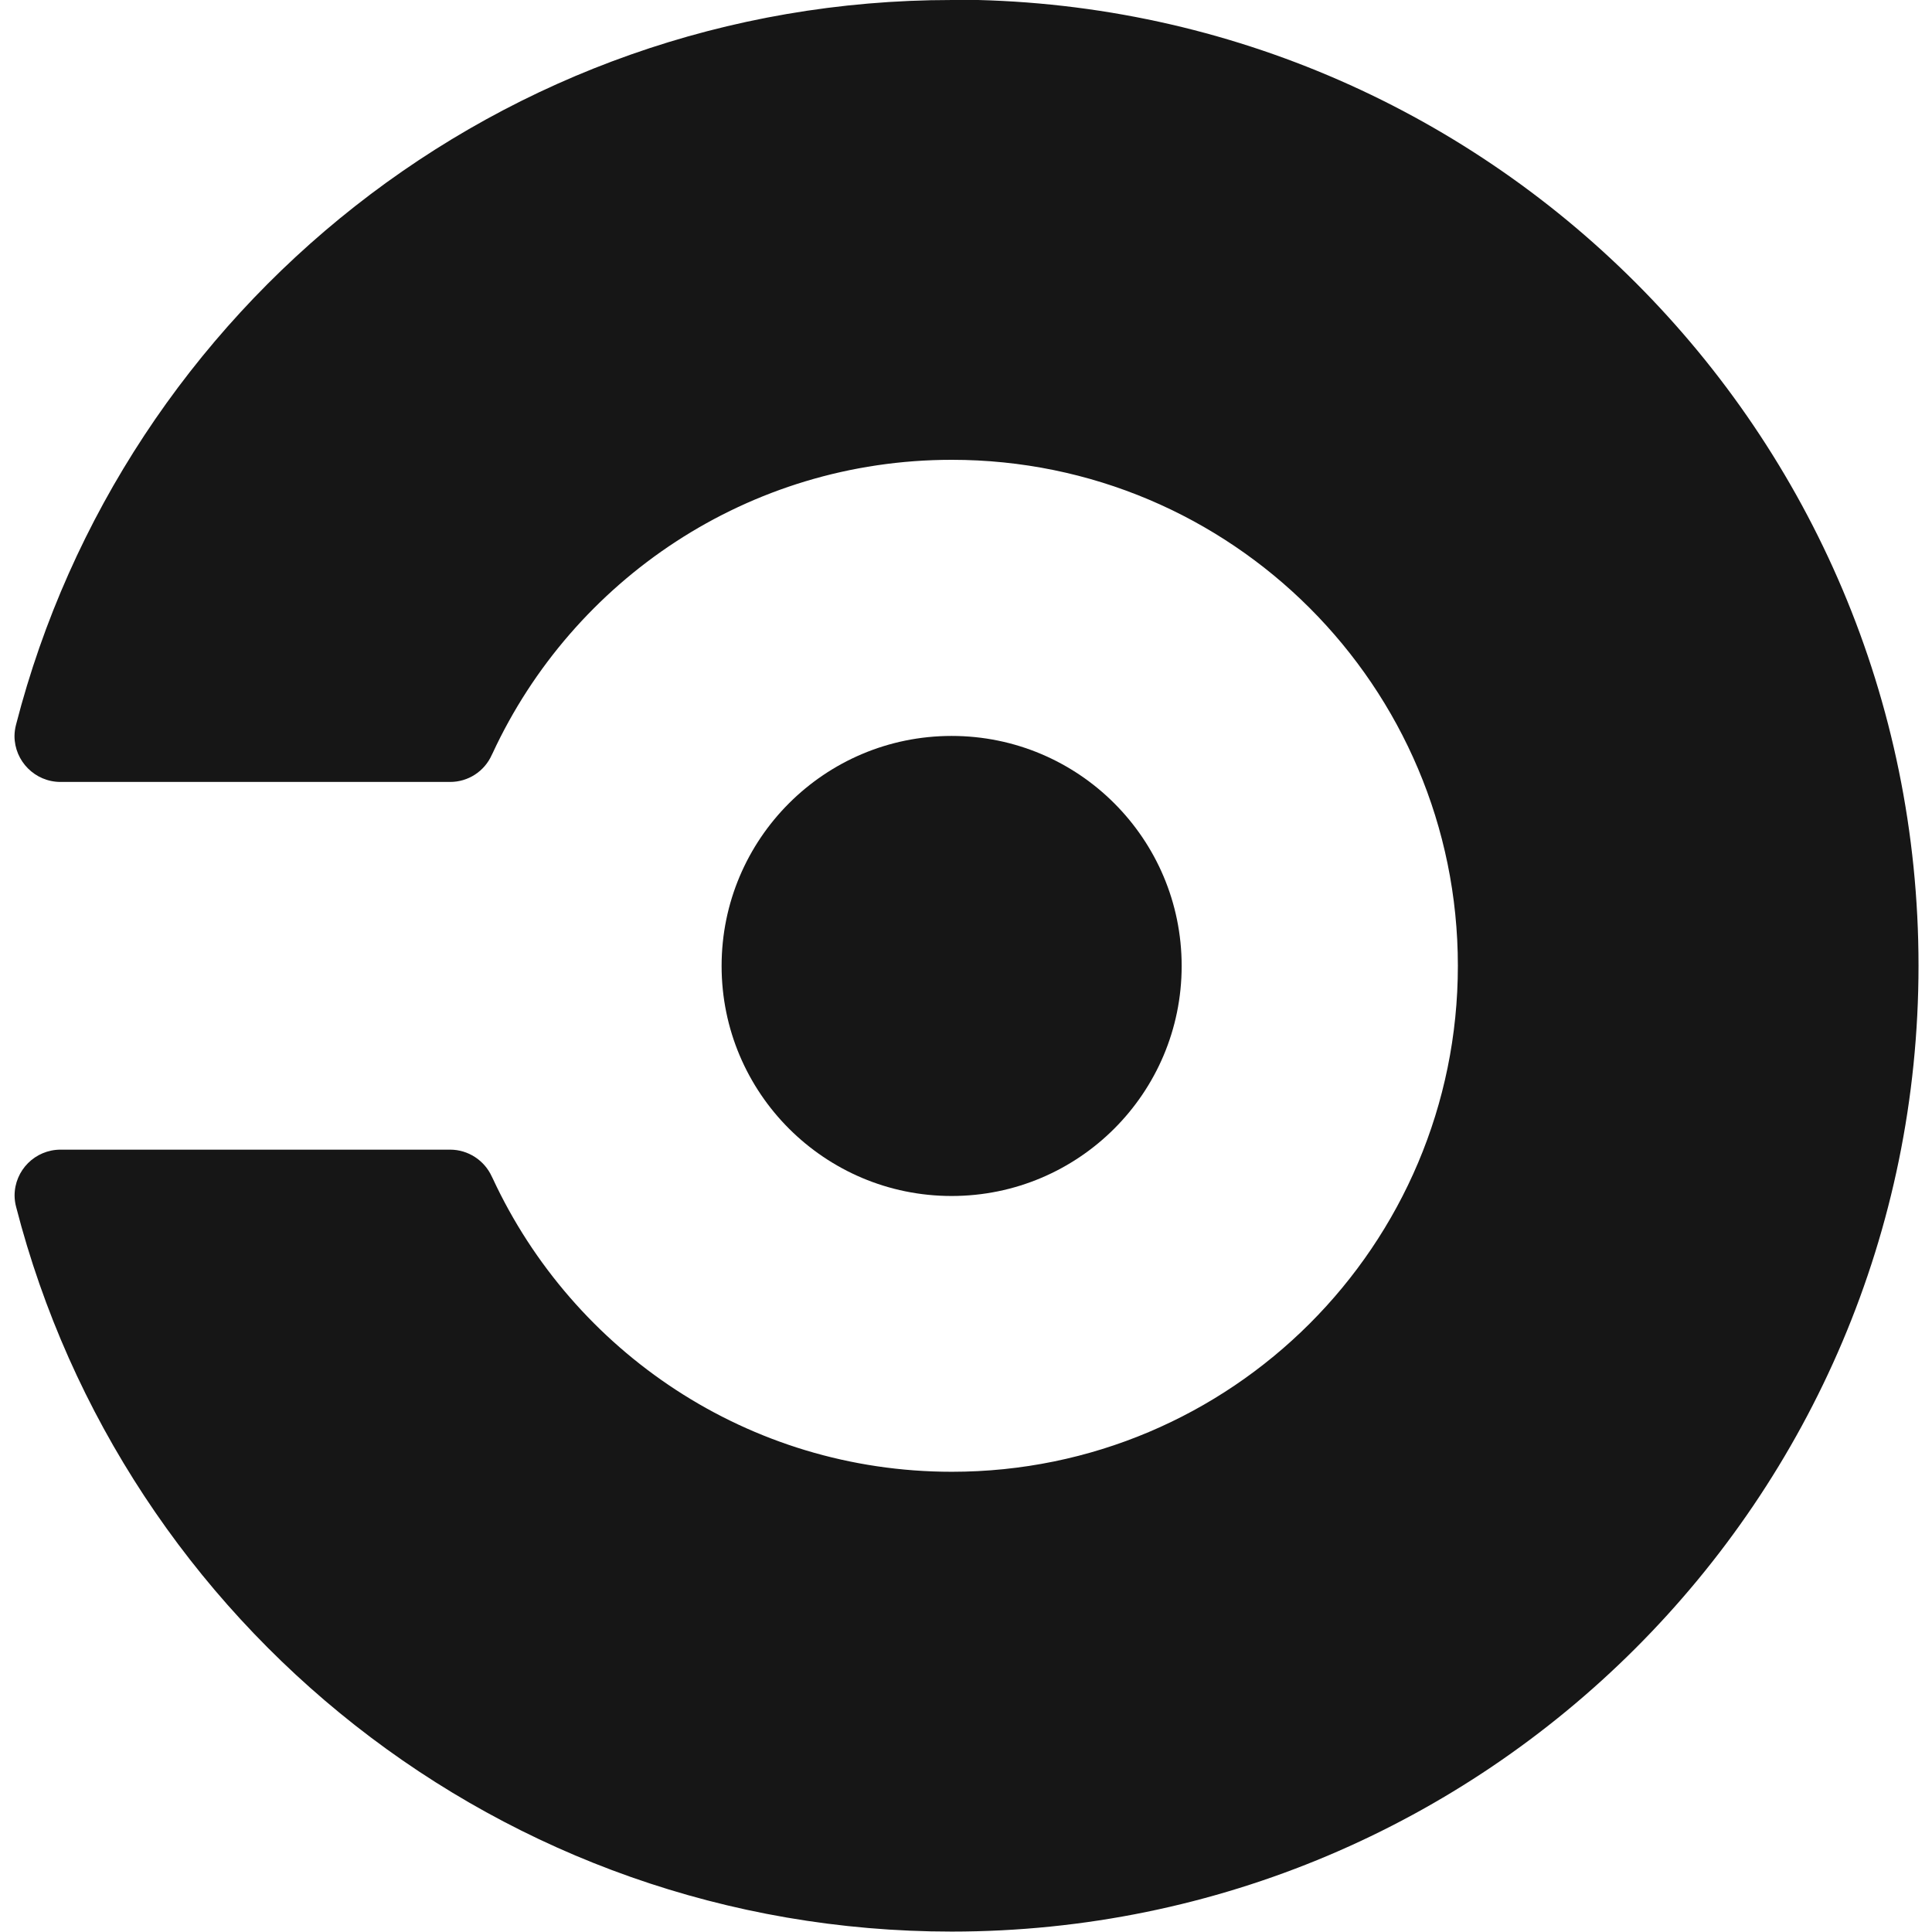
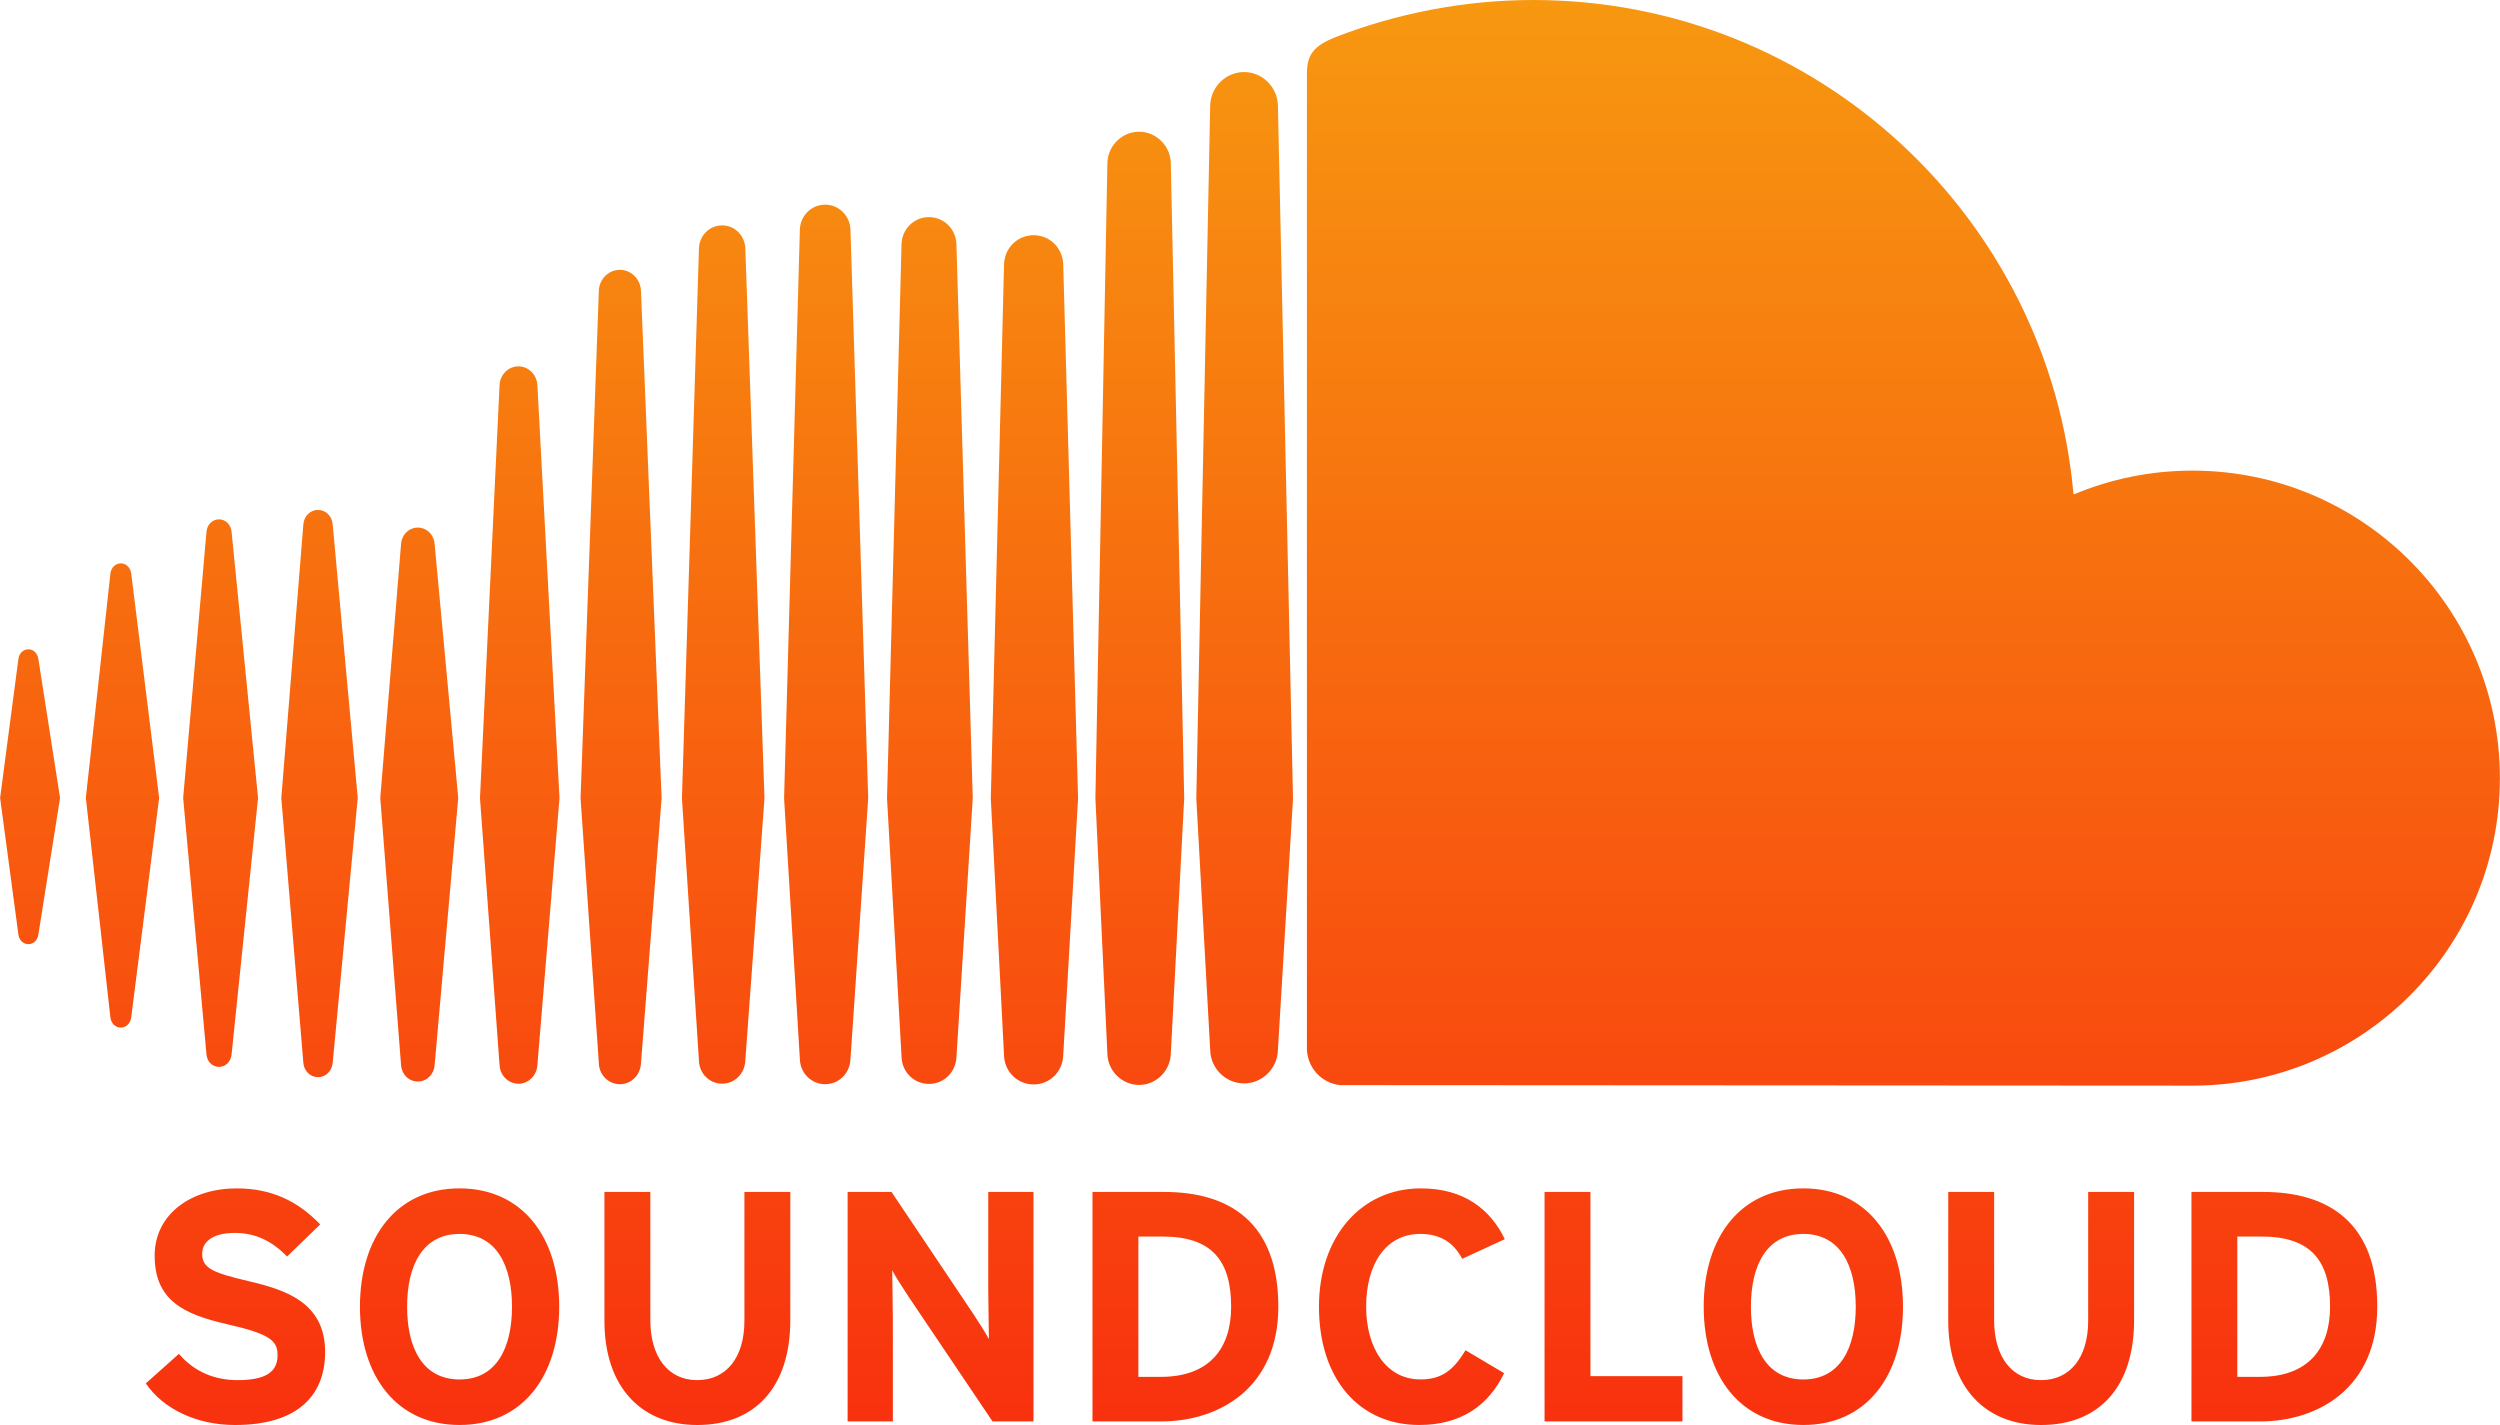
- <svg xmlns="http://www.w3.org/2000/svg" width="64" height="64">
-   <g transform="matrix(2.791226 0 0 2.791226 71.36883 91.58868)" fill="#161616">
-     <circle r="2.73" cy="-21.349" cx="-14.275" />
-     <path d="M-14.275-32.813c-5.342 0-9.83 3.654-11.103 8.598a.56.56 0 0 0-.019.136c0 .3.244.546.546.546h4.623a.54.54 0 0 0 .495-.32s.007-.013.01-.02c.953-2.056 3.034-3.483 5.45-3.483 3.317 0 6.006 2.688 6.006 6.005s-2.688 6.005-6.005 6.005c-2.415 0-4.496-1.427-5.45-3.483-.003-.007-.01-.02-.01-.02-.088-.194-.282-.32-.495-.32h-4.623c-.302 0-.546.244-.546.546a.54.54 0 0 0 .019.136c1.273 4.944 5.762 8.598 11.103 8.598C-7.942-9.89-2.8-15.022-2.8-21.353s-5.133-11.464-11.464-11.464z" />
-   </g>
+ <svg xmlns="http://www.w3.org/2000/svg" width="2500" height="1425" viewBox="15.583 15.334 989.654 564.151">
+   <linearGradient id="a" gradientUnits="userSpaceOnUse" x1="-916.598" y1="1716.657" x2="-916.598" y2="1663.651" gradientTransform="matrix(10.6432 0 0 -10.6432 10265.9 18285.979)">
+     <stop offset="0" stop-color="#f79810" />
+     <stop offset="1" stop-color="#f8310e" />
+   </linearGradient>
+   <path d="M26.791 272.388c-2.065 0-3.704 1.597-3.971 3.874l-7.237 54.972 7.237 54.025c.267 2.277 1.905 3.863 3.971 3.863 2 0 3.629-1.575 3.948-3.843v-.011.011l8.578-54.046-8.578-54.982c-.309-2.267-1.958-3.863-3.948-3.863zm40.699-30.035c-.341-2.362-2.033-3.991-4.119-3.991-2.097 0-3.832 1.682-4.119 3.991 0 .021-9.728 88.881-9.728 88.881l9.728 86.912c.277 2.331 2.012 4.013 4.119 4.013 2.075 0 3.768-1.639 4.108-3.991l11.068-86.934-11.057-88.881zm153.304-81.984c-3.991 0-7.291 3.267-7.482 7.418l-7.748 163.521 7.748 105.676c.202 4.129 3.491 7.386 7.482 7.386 3.97 0 7.259-3.268 7.493-7.407v.032l8.759-105.687-8.759-163.521c-.235-4.151-3.524-7.418-7.493-7.418zm-79.345 56.834c-3.065 0-5.566 2.448-5.812 5.715l-8.727 108.347 8.727 104.824c.234 3.246 2.746 5.694 5.812 5.694 3.033 0 5.534-2.448 5.801-5.694l9.919-104.824-9.919-108.369c-.267-3.245-2.768-5.693-5.801-5.693zM301.427 444.36c4.949 0 8.972-3.992 9.174-9.101l7.6-103.898-7.589-217.706c-.202-5.109-4.226-9.1-9.174-9.1-4.992 0-9.025 4.002-9.186 9.111l-6.737 217.684 6.737 103.941c.16 5.067 4.193 9.069 9.175 9.069zm165.075.49c6.812 0 12.432-5.609 12.559-12.506v.074-.074l5.301-100.919-5.302-251.434c-.117-6.886-5.747-12.505-12.559-12.505-6.822 0-12.452 5.609-12.559 12.516l-4.736 251.338c0 .16 4.736 101.067 4.736 101.067.108 6.833 5.748 12.443 12.56 12.443zm-83.166-.394c5.929 0 10.707-4.758 10.867-10.824v.074l6.449-102.323-6.46-219.281c-.16-6.067-4.938-10.813-10.867-10.813-5.971 0-10.749 4.747-10.877 10.813l-5.736 219.292 5.747 102.302c.128 6.002 4.906 10.76 10.877 10.76zm-202.369-.958c3.523 0 6.376-2.821 6.642-6.535l9.345-105.697-9.345-100.546c-.255-3.714-3.107-6.514-6.642-6.514-3.575 0-6.428 2.82-6.651 6.557l-8.228 100.503 8.228 105.687c.234 3.724 3.075 6.545 6.651 6.545zm-78.716-5.79c2.575 0 4.661-2.033 4.959-4.843l10.494-101.621-10.484-105.452c-.309-2.82-2.395-4.854-4.97-4.854-2.608 0-4.694 2.044-4.96 4.854l-9.238 105.452 9.238 101.6c.256 2.82 2.342 4.864 4.961 4.864zM424.76 108.451c-6.439 0-11.602 5.12-11.729 11.676l-5.236 211.277 5.236 101.663c.128 6.471 5.279 11.591 11.729 11.591 6.428 0 11.559-5.109 11.707-11.665v.085l5.875-101.663-5.875-211.31c-.149-6.534-5.28-11.654-11.707-11.654zM260.961 444.573c4.449 0 8.121-3.63 8.334-8.26l8.174-104.974-8.174-200.921c-.224-4.641-3.885-8.259-8.334-8.259-4.491 0-8.152 3.629-8.344 8.259l-7.237 200.921 7.248 105.017c.18 4.587 3.841 8.217 8.333 8.217zm91.276-9.909v-.054l7.024-103.238-7.024-225.039c-.171-5.587-4.577-9.972-10.016-9.972-5.471 0-9.877 4.374-10.025 9.972l-6.237 225.028 6.247 103.292c.149 5.534 4.556 9.908 10.016 9.908 5.449 0 9.834-4.374 10.016-9.94v.043zm531.284-233.011c-16.678 0-32.589 3.374-47.085 9.451-9.686-109.709-101.685-195.77-213.906-195.77-27.459 0-54.227 5.407-77.865 14.549-9.185 3.555-11.633 7.216-11.718 14.315v386.346c.096 7.45 5.875 13.655 13.145 14.39.309.032 335.248.202 337.42.202 67.222 0 121.726-54.504 121.726-121.736-.001-67.233-54.494-121.747-121.717-121.747zM508.063 43.858c-7.312 0-13.314 6.003-13.421 13.378l-5.492 274.221 5.503 99.524c.096 7.27 6.099 13.262 13.41 13.262 7.29 0 13.293-5.992 13.399-13.368v.117l5.971-99.535-5.971-274.242c-.106-7.354-6.109-13.357-13.399-13.357zM113.884 522.523c-14.4-3.385-18.296-5.194-18.296-10.899 0-4.022 3.246-8.184 12.974-8.184 8.312 0 14.805 3.373 20.638 9.344l13.102-12.707c-8.567-8.951-18.945-14.273-33.079-14.273-17.923 0-32.451 10.122-32.451 26.608 0 17.901 11.687 23.224 28.418 27.108 17.124 3.885 20.243 6.492 20.243 12.335 0 6.876-5.077 9.866-15.827 9.866-8.695 0-16.869-2.98-23.233-10.398L73.269 563.01c6.875 10.122 20.126 16.476 35.292 16.476 24.799 0 35.697-11.676 35.697-28.928.001-19.733-15.964-24.661-30.374-28.035zm83.59-36.719c-24.777 0-39.433 19.201-39.433 46.841 0 27.641 14.655 46.83 39.433 46.83s39.454-19.189 39.454-46.83c0-27.64-14.676-46.841-39.454-46.841zm0 75.652c-14.655 0-20.765-12.591-20.765-28.801 0-16.22 6.109-28.811 20.765-28.811 14.677 0 20.765 12.591 20.765 28.811 0 16.21-6.088 28.801-20.765 28.801zm112.776-23.224c0 14.528-7.152 23.489-18.689 23.489-11.548 0-18.552-9.217-18.552-23.744V487.22h-18.178v51.013c0 26.459 14.805 41.253 36.729 41.253 23.096 0 36.857-15.188 36.857-41.508V487.22H310.25v51.012zm96.533-12.59c0 5.066.255 16.476.255 19.85-1.17-2.342-4.15-6.876-6.354-10.26l-32.195-48.022h-17.381v90.851h17.913v-39.977c0-5.065-.256-16.476-.256-19.85 1.16 2.331 4.161 6.876 6.354 10.261l33.355 49.565h16.22v-90.851h-17.912v38.433h.001zm69.681-38.422h-28.417v90.85h27.107c23.362 0 46.469-13.506 46.469-45.425 0-33.228-19.211-45.425-45.159-45.425zm-1.31 73.203h-8.939v-55.546h9.6c19.211 0 27.13 9.206 27.13 27.768-.001 16.614-8.707 27.778-27.791 27.778zm102.654-56.589c8.174 0 13.367 3.64 16.613 9.866l16.869-7.78c-5.715-11.804-16.103-20.116-33.228-20.116-23.724 0-40.349 19.201-40.349 46.841 0 28.673 15.954 46.83 39.699 46.83 16.486 0 27.385-7.652 33.611-20.499l-15.305-9.089c-4.801 8.057-9.611 11.559-17.785 11.559-13.623 0-21.541-12.464-21.541-28.801-.009-16.859 7.803-28.811 21.416-28.811zm67.381-16.614h-18.168v90.85h54.6v-17.923h-36.432V487.22zm84.294-1.416c-24.798 0-39.454 19.201-39.454 46.841 0 27.641 14.656 46.83 39.454 46.83 24.777 0 39.443-19.189 39.443-46.83.001-27.64-14.666-46.841-39.443-46.841zm0 75.652c-14.677 0-20.765-12.591-20.765-28.801 0-16.22 6.088-28.811 20.765-28.811 14.646 0 20.743 12.591 20.743 28.811 0 16.21-6.097 28.801-20.743 28.801zm112.754-23.224c0 14.528-7.12 23.489-18.668 23.489-11.569 0-18.562-9.217-18.562-23.744V487.22H786.84v51.013c0 26.459 14.794 41.253 36.729 41.253 23.096 0 36.847-15.188 36.847-41.508V487.22h-18.179v51.012zm69.298-51.012h-28.407v90.85h27.108c23.372 0 46.457-13.506 46.457-45.425 0-33.228-19.2-45.425-45.158-45.425zm-1.299 73.203h-8.951v-55.546h9.611c19.189 0 27.107 9.206 27.107 27.768.001 16.614-8.695 27.778-27.767 27.778z" fill="url(#a)" />
</svg>
